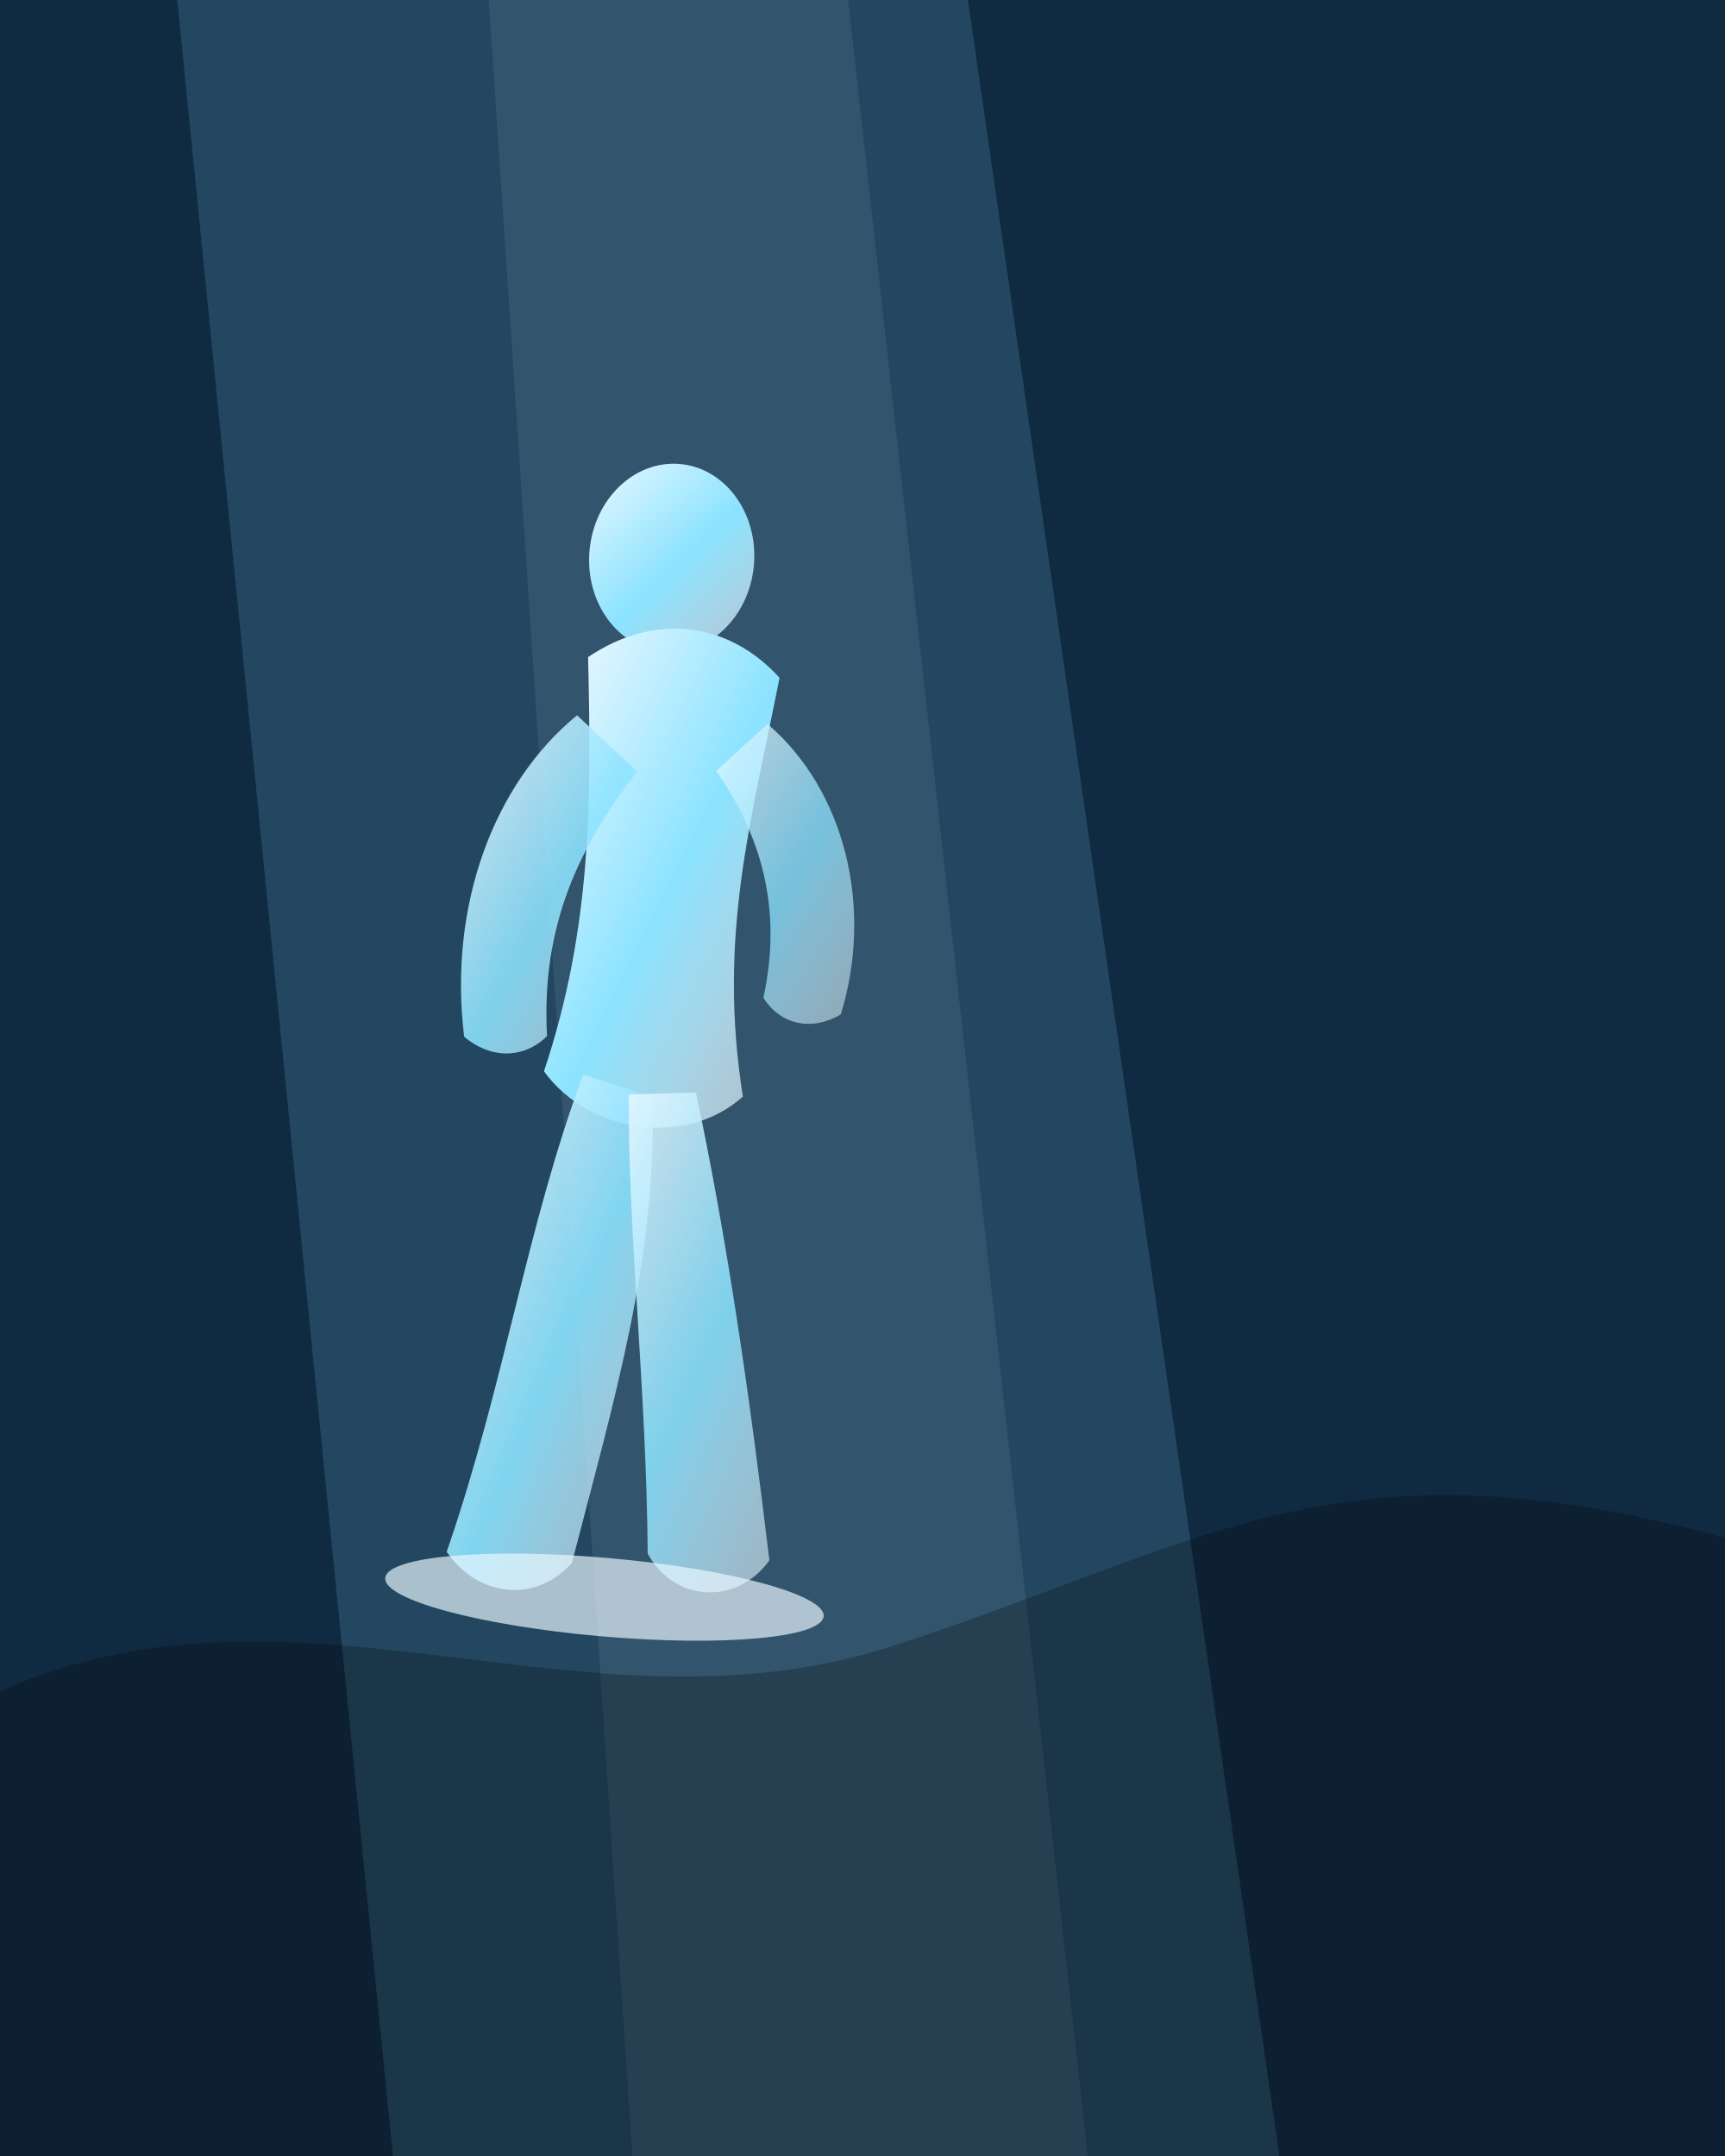
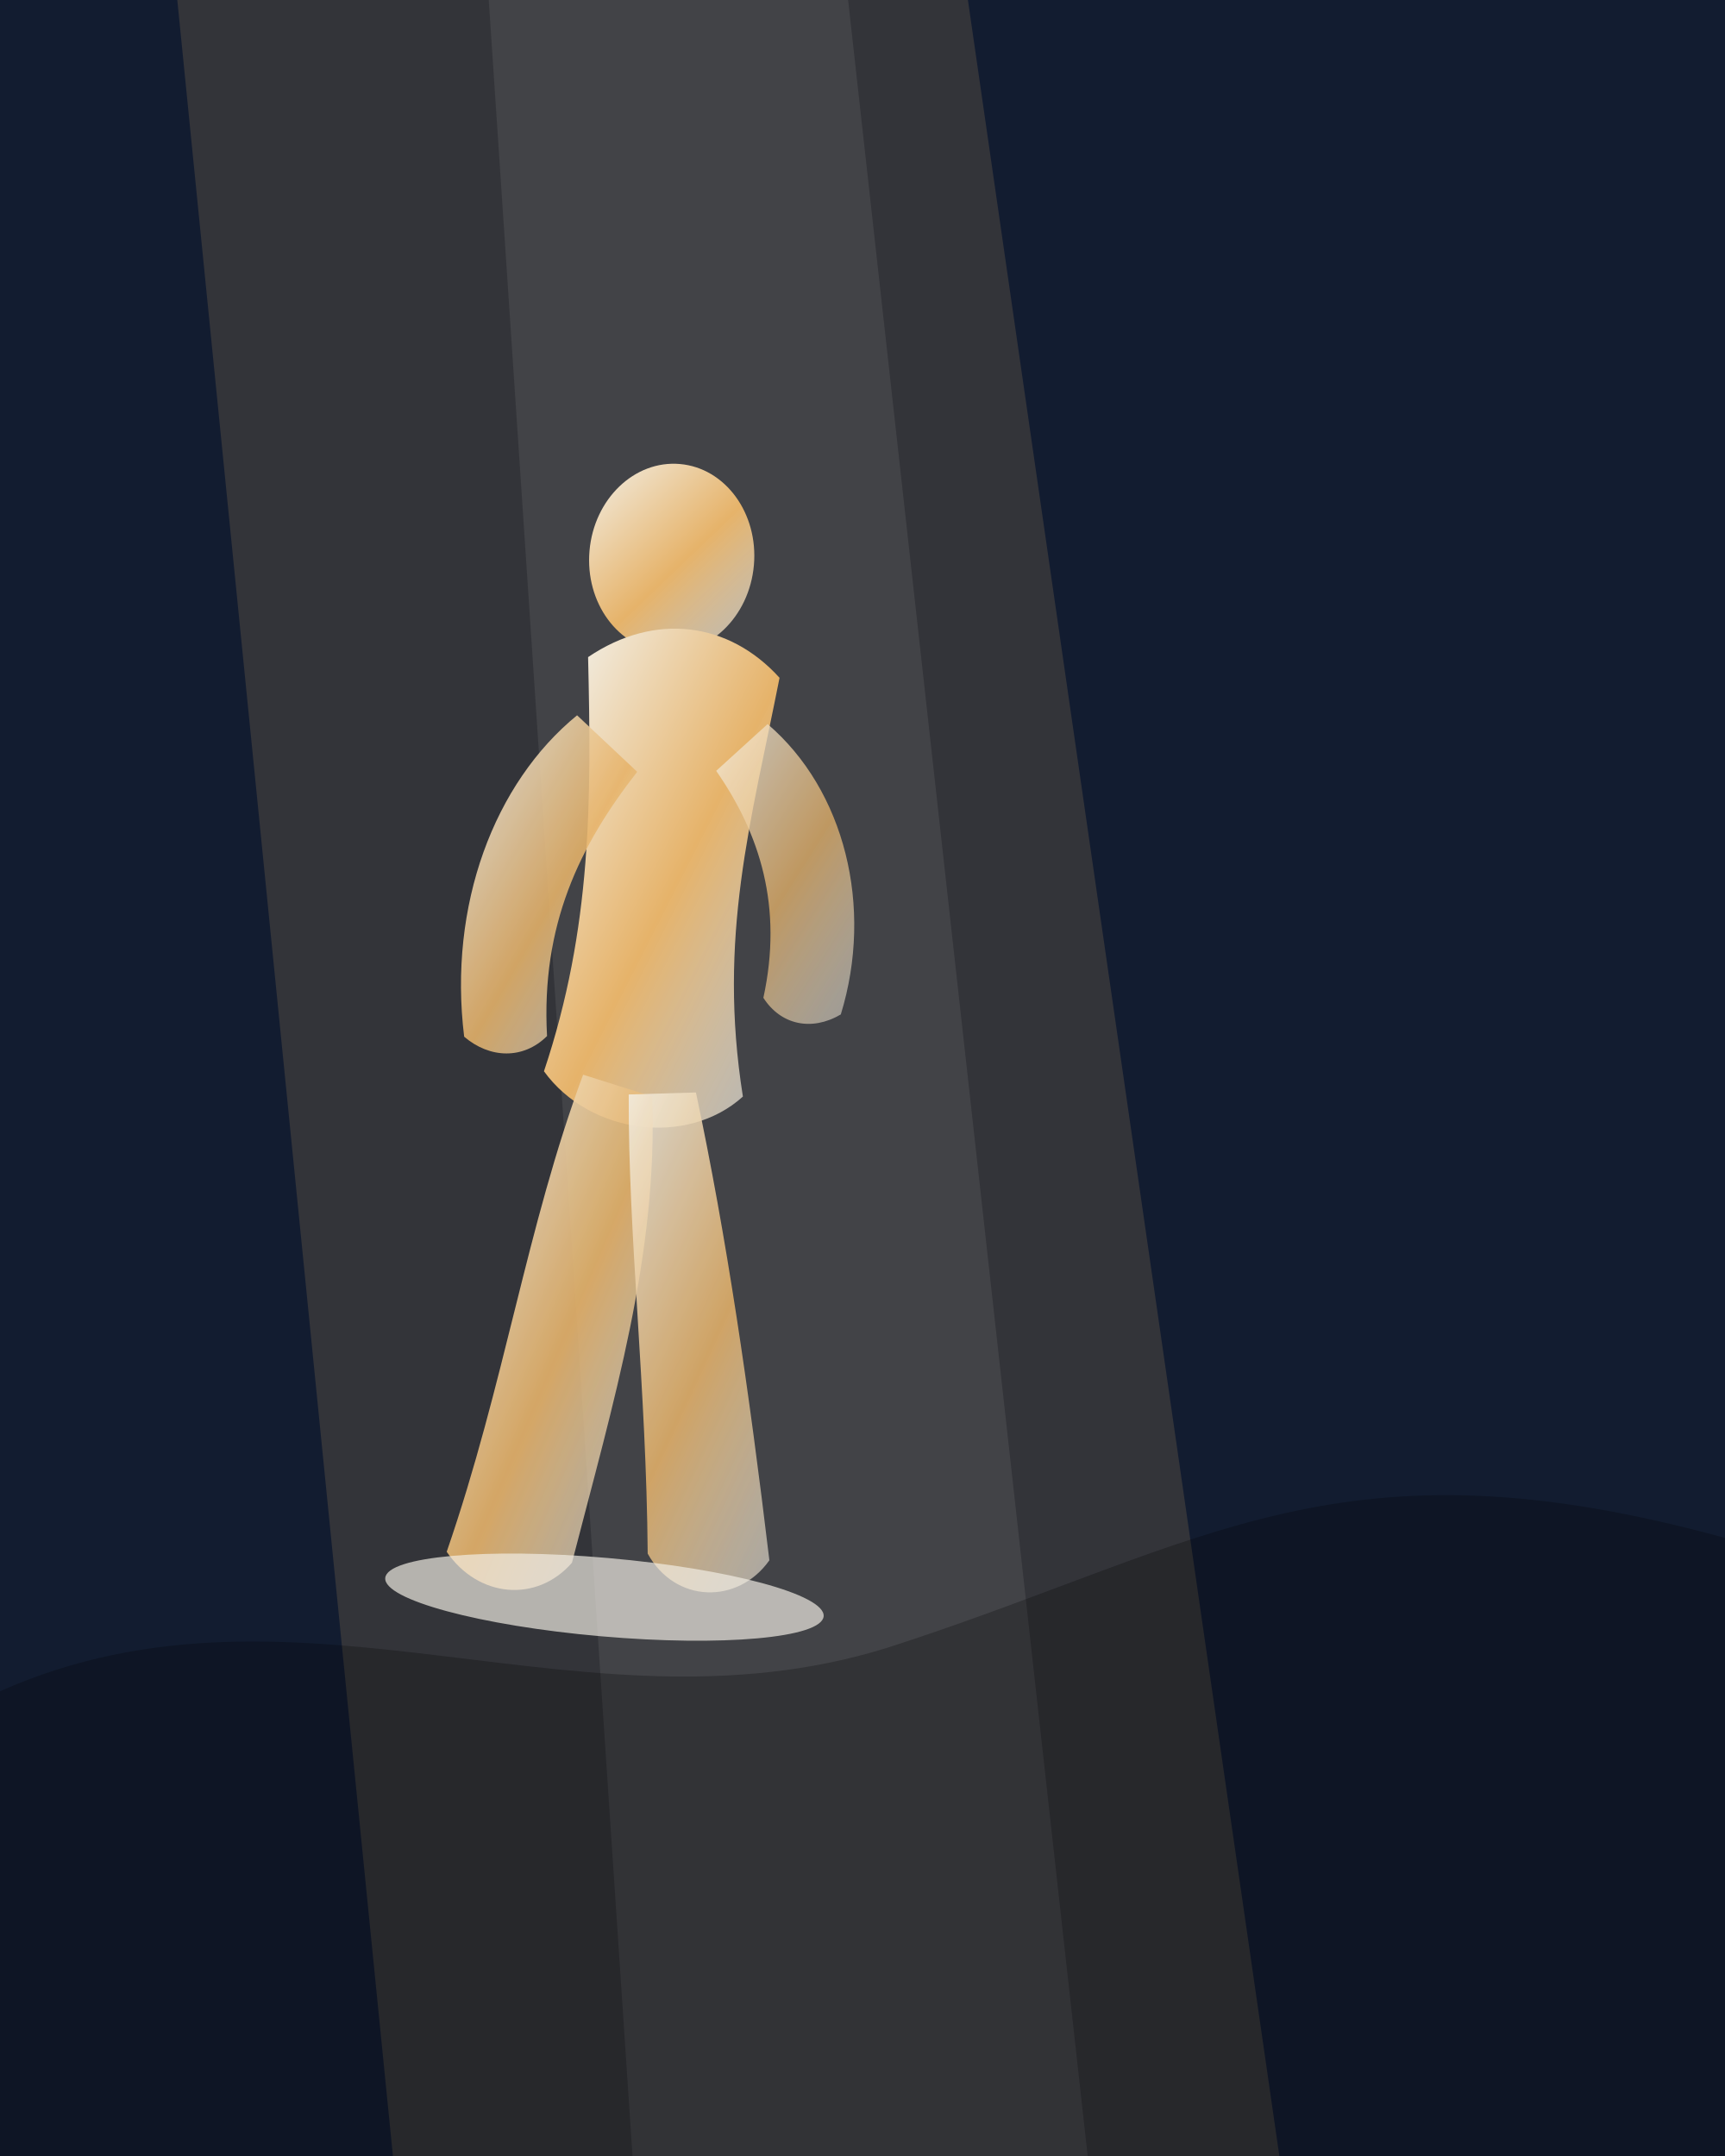
<svg xmlns="http://www.w3.org/2000/svg" viewBox="0 0 720 900" role="img" aria-labelledby="title desc">
  <defs>
    <radialGradient id="halo" cx="50%" cy="28%" r="45%">
-       <stop offset="0" stop-color="#8be3ff" stop-opacity=".82" />
-       <stop offset=".36" stop-color="#8be3ff" stop-opacity=".22" />
-       <stop offset="1" stop-color="#080c12" stop-opacity="0" />
+       <stop offset="0" stop-color="#E6B36A" stop-opacity=".82" />
+       <stop offset=".36" stop-color="#E6B36A" stop-opacity=".22" />
+       <stop offset="1" stop-color="#0B1220" stop-opacity="0" />
    </radialGradient>
    <linearGradient id="figure" x1="0" y1="0" x2="1" y2="1">
-       <stop offset="0" stop-color="#e9f7ff" />
-       <stop offset=".54" stop-color="#8be3ff" />
-       <stop offset="1" stop-color="#e9f7ff" stop-opacity=".68" />
+       <stop offset="0" stop-color="#F2EEE4" />
+       <stop offset=".54" stop-color="#E6B36A" />
+       <stop offset="1" stop-color="#F2EEE4" stop-opacity=".68" />
    </linearGradient>
    <filter id="soft">
      <feGaussianBlur stdDeviation="14" />
    </filter>
  </defs>
-   <rect width="720" height="900" fill="#080c12" />
-   <rect width="720" height="900" fill="#1e5b91" opacity=".38" />
-   <path d="M74 0 L404 0 L534 900 L164 900 Z" fill="#8be3ff" opacity=".16" />
-   <path d="M204 0 L354 0 L454 900 L264 900 Z" fill="#e9f7ff" opacity=".08" />
+   <rect width="720" height="900" fill="#0B1220" />
+   <rect width="720" height="900" fill="#1E2E4A" opacity=".38" />
+   <path d="M74 0 L404 0 L534 900 L164 900 Z" fill="#E6B36A" opacity=".16" />
+   <path d="M204 0 L354 0 L454 900 L264 900 Z" fill="#F2EEE4" opacity=".08" />
  <path d="M0 706 C126 650 246 730 376 686 C504 644 560 598 720 642 L720 900 L0 900 Z" fill="#000" opacity=".24" />
  <g transform="translate(164 198) rotate(5 120 260) scale(0.82)">
    <ellipse cx="118" cy="44" rx="42" ry="48" fill="url(#figure)" />
    <path d="M80 98 C112 72 150 74 178 100 C170 174 158 234 178 314 C152 342 102 340 76 310 C94 235 88 170 80 98Z" fill="url(#figure)" />
    <path d="M77 128 C38 166 20 230 34 296 C48 306 65 305 76 292 C68 236 84 194 110 154Z" fill="url(#figure)" opacity=".88" />
    <path d="M174 124 C216 154 236 212 224 268 C210 278 194 276 184 263 C190 216 175 180 150 150Z" fill="url(#figure)" opacity=".76" />
    <path d="M96 310 C74 390 70 470 48 558 C66 580 96 580 112 558 C126 474 142 398 132 318Z" fill="url(#figure)" opacity=".9" />
    <path d="M154 314 C176 386 194 462 212 548 C198 572 166 574 150 550 C142 466 126 390 120 318Z" fill="url(#figure)" opacity=".86" />
-     <ellipse cx="130" cy="574" rx="112" ry="20" fill="#e9f7ff" opacity=".68" />
+     <ellipse cx="130" cy="574" rx="112" ry="20" fill="#F2EEE4" opacity=".68" />
  </g>
</svg>
